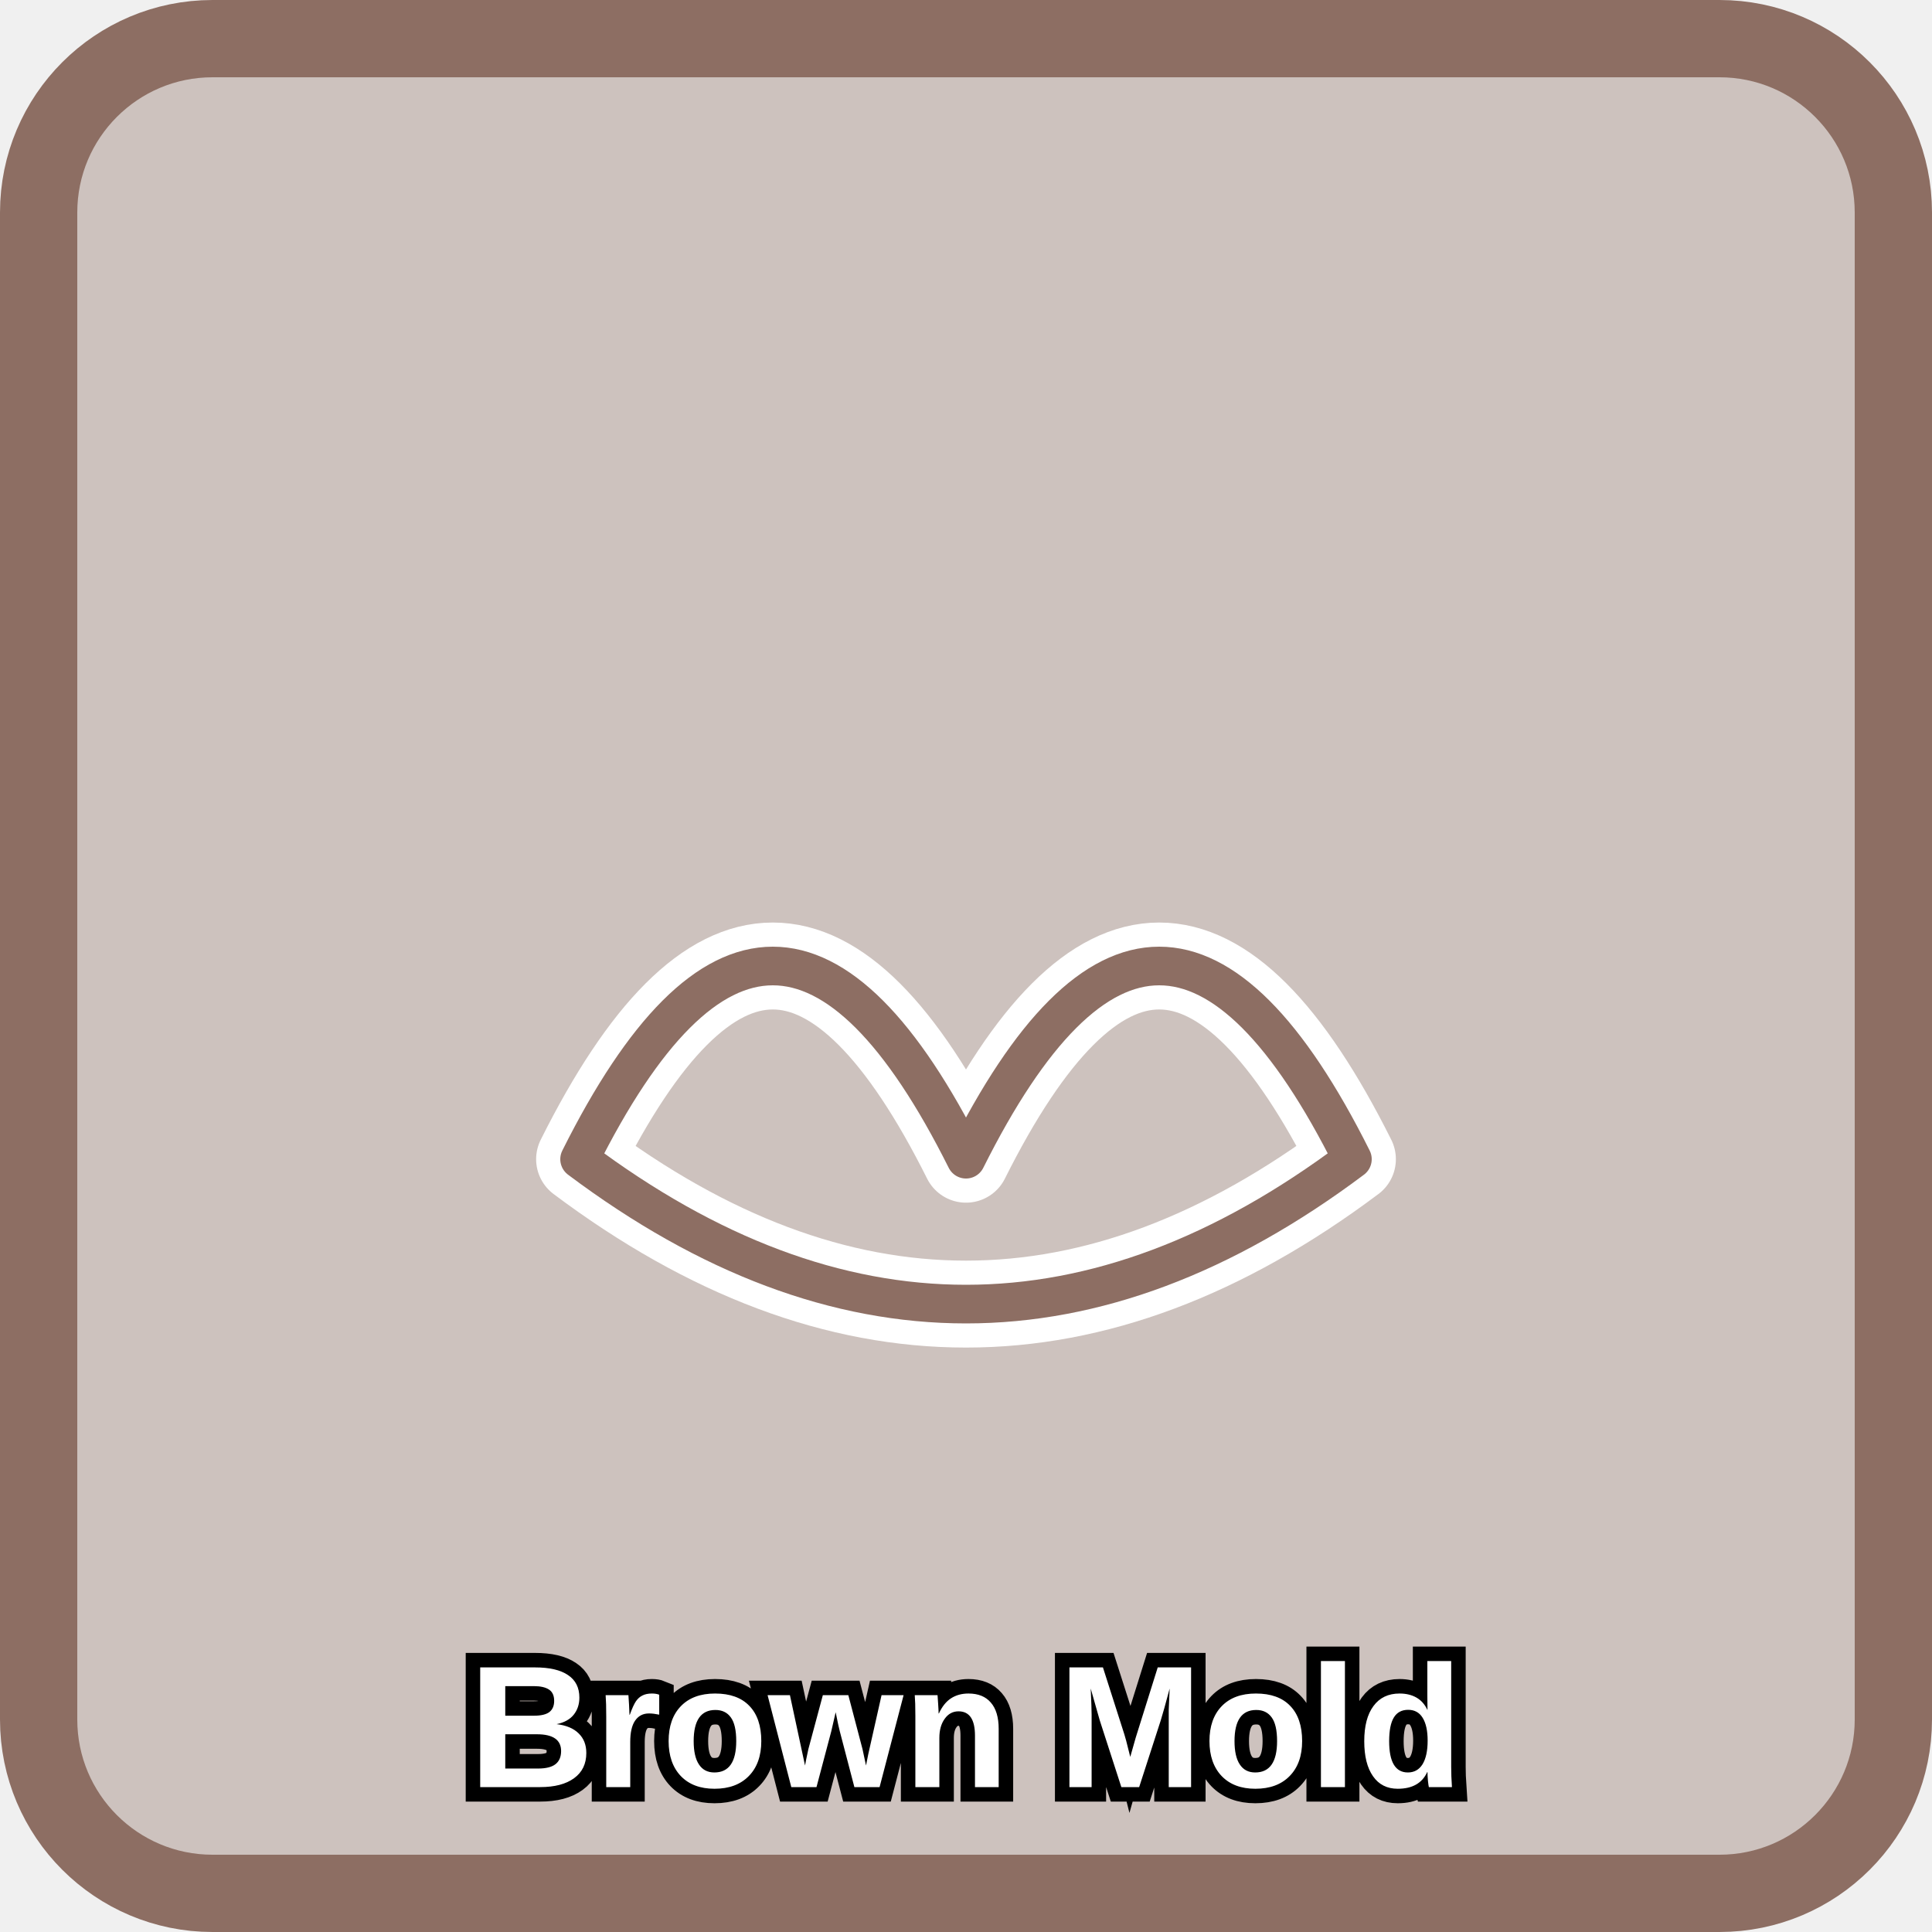
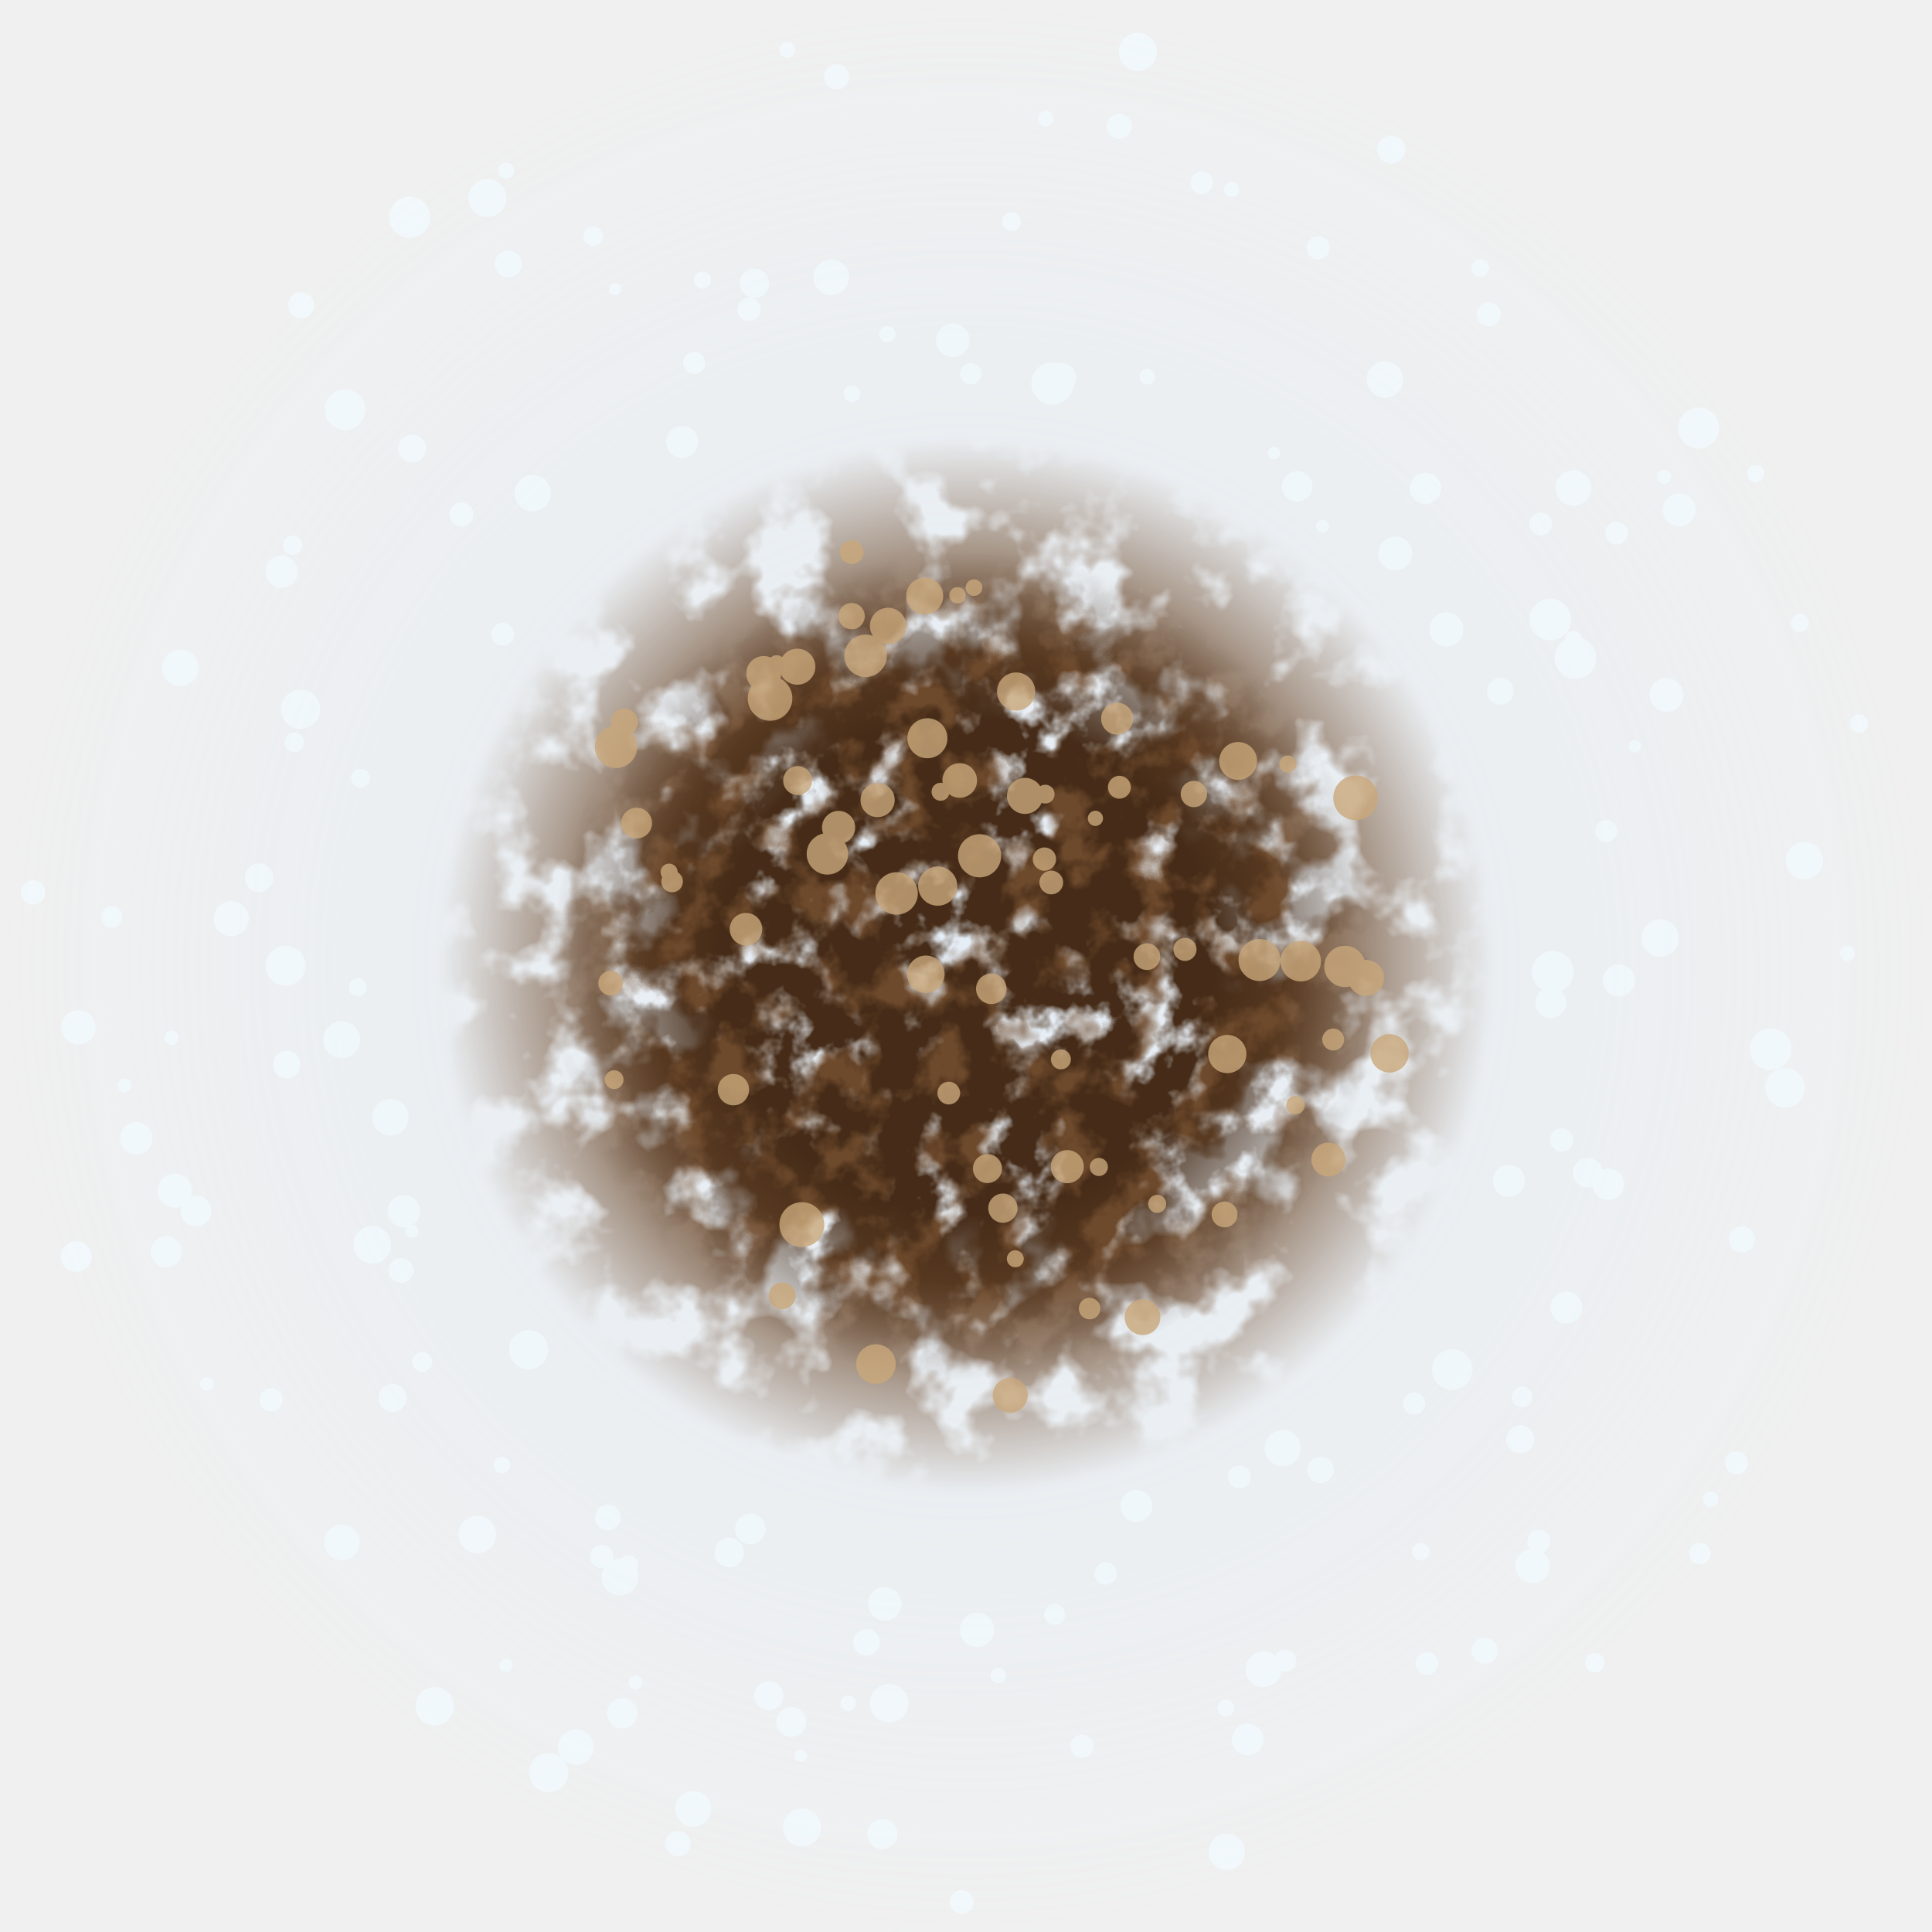
- <svg xmlns="http://www.w3.org/2000/svg" width="200" height="200" viewBox="0 0 200 200">
-   <rect x="4" y="4" width="192" height="192" rx="18" fill="#8d6e63" fill-opacity="0.35" stroke="#8d6e63" stroke-width="8" />
-   <path d="M60 120 q20-40 40 0 q20-40 40 0 q-40 30-80 0Z" fill="none" stroke="#ffffff" stroke-width="9" stroke-linecap="round" stroke-linejoin="round" />
-   <path d="M60 120 q20-40 40 0 q20-40 40 0 q-40 30-80 0Z" fill="none" stroke="#8d6e63" stroke-width="4" stroke-linecap="round" stroke-linejoin="round" />
-   <text x="100" y="185" font-family="Arial, Helvetica, sans-serif" font-size="18" font-weight="700" fill="#ffffff" stroke="#000000" stroke-width="3" paint-order="stroke" text-anchor="middle">Brown Mold</text>
+ <svg xmlns="http://www.w3.org/2000/svg" width="512" height="512" viewBox="0 0 512 512">
+   <defs>
+     <radialGradient id="hole" cx="50%" cy="50%" r="60%">
+       <stop offset="0" stop-color="#050404" />
+       <stop offset="0.6" stop-color="#110d0b" />
+       <stop offset="1" stop-color="#2c241e" />
+     </radialGradient>
+     <linearGradient id="iron" x1="0" y1="0" x2="1" y2="1">
+       <stop offset="0" stop-color="#9aa3ab" />
+       <stop offset="0.45" stop-color="#5b636b" />
+       <stop offset="1" stop-color="#2a2f34" />
+     </linearGradient>
+     <linearGradient id="rust" x1="0" y1="0" x2="1" y2="1">
+       <stop offset="0" stop-color="#8f8a84" />
+       <stop offset="0.5" stop-color="#5e5048" />
+       <stop offset="1" stop-color="#3a2a22" />
+     </linearGradient>
+     <linearGradient id="wood" x1="0" y1="0" x2="0" y2="1">
+       <stop offset="0" stop-color="#a87444" />
+       <stop offset="1" stop-color="#6b4220" />
+     </linearGradient>
+     <linearGradient id="woodH" x1="0" y1="0" x2="1" y2="0">
+       <stop offset="0" stop-color="#a87444" />
+       <stop offset="1" stop-color="#6b4220" />
+     </linearGradient>
+     <linearGradient id="stone" x1="0" y1="0" x2="1" y2="1">
+       <stop offset="0" stop-color="#b3ada2" />
+       <stop offset="1" stop-color="#6f695f" />
+     </linearGradient>
+     <linearGradient id="slab" x1="0" y1="0" x2="1" y2="1">
+       <stop offset="0" stop-color="#a49d91" />
+       <stop offset="1" stop-color="#7b7469" />
+     </linearGradient>
+     <radialGradient id="ball" cx="35%" cy="32%" r="70%">
+       <stop offset="0" stop-color="#d8d2c6" />
+       <stop offset="0.5" stop-color="#8f887c" />
+       <stop offset="1" stop-color="#3b362f" />
+     </radialGradient>
+     <radialGradient id="steelBall" cx="35%" cy="30%" r="72%">
+       <stop offset="0" stop-color="#f4f7fa" />
+       <stop offset="0.35" stop-color="#9aa4ad" />
+       <stop offset="1" stop-color="#1e2328" />
+     </radialGradient>
+     <radialGradient id="spike" cx="40%" cy="38%" r="60%">
+       <stop offset="0" stop-color="#e6e2da" />
+       <stop offset="0.4" stop-color="#8c8478" />
+       <stop offset="1" stop-color="#2a2622" />
+     </radialGradient>
+     <radialGradient id="silver" cx="40%" cy="35%" r="70%">
+       <stop offset="0" stop-color="#ffffff" />
+       <stop offset="0.5" stop-color="#c3c9cf" />
+       <stop offset="1" stop-color="#6c747c" />
+     </radialGradient>
+     <radialGradient id="ruby" cx="40%" cy="35%" r="65%">
+       <stop offset="0" stop-color="#ff8a8a" />
+       <stop offset="1" stop-color="#8a0010" />
+     </radialGradient>
+     <filter id="rough" x="-10%" y="-10%" width="120%" height="120%">
+       <feTurbulence type="fractalNoise" baseFrequency="0.035" numOctaves="3" seed="7" />
+       <feDisplacementMap in="SourceGraphic" scale="14" />
+     </filter>
+     <filter id="rough2" x="-10%" y="-10%" width="120%" height="120%">
+       <feTurbulence type="fractalNoise" baseFrequency="0.08" numOctaves="2" seed="2" />
+       <feDisplacementMap in="SourceGraphic" scale="6" />
+     </filter>
+     <filter id="grain" x="0" y="0" width="100%" height="100%">
+       <feTurbulence type="fractalNoise" baseFrequency="0.9" numOctaves="2" seed="5" result="n" />
+       <feColorMatrix in="n" type="matrix" values="0 0 0 0 0  0 0 0 0 0  0 0 0 0 0  0 0 0 0.35 0" result="a" />
+       <feComposite in="a" in2="SourceGraphic" operator="in" result="g" />
+       <feMerge>
+         <feMergeNode in="SourceGraphic" />
+         <feMergeNode in="g" />
+       </feMerge>
+     </filter>
+     <filter id="shadow" x="-20%" y="-20%" width="140%" height="140%">
+       <feDropShadow dx="4" dy="6" stdDeviation="5" flood-color="#000" flood-opacity="0.55" />
+     </filter>
+     <filter id="glow" x="-50%" y="-50%" width="200%" height="200%">
+       <feGaussianBlur stdDeviation="6" result="b" />
+       <feMerge>
+         <feMergeNode in="b" />
+         <feMergeNode in="b" />
+         <feMergeNode in="SourceGraphic" />
+       </feMerge>
+     </filter>
+     <filter id="blur8">
+       <feGaussianBlur stdDeviation="8" />
+     </filter>
+     <filter id="blur3">
+       <feGaussianBlur stdDeviation="3" />
+     </filter>
+     <radialGradient id="fadeMask" cx="50%" cy="50%" r="50%">
+       <stop offset="0.55" stop-color="#fff" />
+       <stop offset="1" stop-color="#000" />
+     </radialGradient>
+     <mask id="fade">
+       <rect width="512" height="512" fill="url(#fadeMask)" />
+     </mask>
+   </defs>
+   <radialGradient id="aura1" cx="50%" cy="50%" r="50%">
+     <stop offset="0" stop-color="#cfe8ff" stop-opacity="0.35" />
+     <stop offset="1" stop-color="#cfe8ff" stop-opacity="0" />
+   </radialGradient>
+   <rect width="512" height="512" fill="url(#aura1)" />
+   <g fill="#f2fbff" opacity="0.7">
+     <circle cx="410.996" cy="265.692" r="4.075" />
+     <circle cx="45.418" cy="275.015" r="1.913" />
+     <circle cx="252.523" cy="90.217" r="4.426" />
+     <circle cx="399.904" cy="312.952" r="4.235" />
+     <circle cx="145.412" cy="469.744" r="5.185" />
+     <circle cx="220.287" cy="73.49" r="4.707" />
+     <circle cx="476.99" cy="165.075" r="2.429" />
+     <circle cx="301.156" cy="399.077" r="4.217" />
+     <circle cx="141.185" cy="130.692" r="4.782" />
+     <circle cx="75.964" cy="282.105" r="3.648" />
+     <circle cx="450.489" cy="411.725" r="2.861" />
+     <circle cx="212.55" cy="484.301" r="5.03" />
+     <circle cx="51.945" cy="320.914" r="4.07" />
+     <circle cx="478.192" cy="228.089" r="4.955" />
+     <circle cx="296.58" cy="33.479" r="3.314" />
+     <circle cx="193.251" cy="411.42" r="3.912" />
+     <circle cx="161.106" cy="402.142" r="3.393" />
+     <circle cx="208.646" cy="13.222" r="2.127" />
+     <circle cx="235.645" cy="451.357" r="5.108" />
+     <circle cx="473.045" cy="288.26" r="5.267" />
+     <circle cx="445.04" cy="135.075" r="4.363" />
+     <circle cx="328.416" cy="391.399" r="3.002" />
+     <circle cx="429.035" cy="259.832" r="4.242" />
+     <circle cx="129.199" cy="52.466" r="5.042" />
+     <circle cx="416.953" cy="129.338" r="4.717" />
+     <circle cx="343.775" cy="128.911" r="4.027" />
+     <circle cx="374.747" cy="371.964" r="2.912" />
+     <circle cx="293.022" cy="416.996" r="2.953" />
+     <circle cx="162.998" cy="76.667" r="1.621" />
+     <circle cx="229.644" cy="435.223" r="3.547" />
+     <circle cx="339.934" cy="383.77" r="4.757" />
+     <circle cx="394.555" cy="83.282" r="3.186" />
+     <circle cx="134.107" cy="441.365" r="1.732" />
+     <circle cx="78.005" cy="196.726" r="2.62" />
+     <circle cx="268.051" cy="58.749" r="2.497" />
+     <circle cx="411.519" cy="257.573" r="5.513" />
+     <circle cx="257.28" cy="99.03" r="2.833" />
+     <circle cx="166.583" cy="414.69" r="2.546" />
+     <circle cx="79.638" cy="187.962" r="5.219" />
+     <circle cx="330.644" cy="460.999" r="4.17" />
+     <circle cx="47.794" cy="176.985" r="4.838" />
+     <circle cx="349.939" cy="389.562" r="3.484" />
+     <circle cx="406.121" cy="415" r="4.551" />
+     <circle cx="224.796" cy="451.337" r="2.058" />
+     <circle cx="417.515" cy="174.375" r="5.539" />
+     <circle cx="71.831" cy="370.974" r="3.068" />
+     <circle cx="221.727" cy="20.371" r="3.352" />
+     <circle cx="133.054" cy="388.235" r="2.21" />
+     <circle cx="304.011" cy="99.844" r="2.044" />
+     <circle cx="106.304" cy="336.681" r="3.254" />
+     <circle cx="168.44" cy="445.865" r="1.836" />
+     <circle cx="186.196" cy="74.234" r="2.287" />
+     <circle cx="397.616" cy="183.216" r="3.501" />
+     <circle cx="440.99" cy="126.342" r="1.874" />
+     <circle cx="109.141" cy="326.242" r="1.746" />
+     <circle cx="407.82" cy="408.477" r="3.067" />
+     <circle cx="198.864" cy="405.189" r="4.038" />
+     <circle cx="278.891" cy="101.637" r="5.569" />
+     <circle cx="254.866" cy="504.054" r="3.131" />
+     <circle cx="77.532" cy="144.467" r="2.561" />
+     <circle cx="408.296" cy="138.882" r="3.039" />
+     <circle cx="286.77" cy="462.772" r="3.062" />
+     <circle cx="415.139" cy="346.515" r="4.238" />
+     <circle cx="203.76" cy="449.384" r="3.856" />
+     <circle cx="75.692" cy="255.946" r="5.285" />
+     <circle cx="420.783" cy="310.831" r="3.913" />
+     <circle cx="433.257" cy="197.798" r="1.623" />
+     <circle cx="326.373" cy="50.222" r="2.028" />
+     <circle cx="402.895" cy="381.426" r="3.723" />
+     <circle cx="164.273" cy="417.934" r="4.865" />
+     <circle cx="98.638" cy="329.889" r="4.996" />
+     <circle cx="301.51" cy="13.743" r="5.063" />
+     <circle cx="410.832" cy="164.19" r="5.517" />
+     <circle cx="258.926" cy="431.928" r="4.536" />
+     <circle cx="54.87" cy="366.782" r="1.785" />
+     <circle cx="492.676" cy="191.752" r="2.41" />
+     <circle cx="107.052" cy="320.98" r="4.284" />
+     <circle cx="152.588" cy="463.046" r="4.711" />
+     <circle cx="441.627" cy="184.178" r="4.502" />
+     <circle cx="20.242" cy="333.009" r="4.07" />
+     <circle cx="61.257" cy="243.464" r="4.661" />
+     <circle cx="44.044" cy="331.715" r="4.116" />
+     <circle cx="369.746" cy="146.671" r="4.48" />
+     <circle cx="277.178" cy="31.426" r="2.065" />
+     <circle cx="378.143" cy="440.831" r="3.022" />
+     <circle cx="29.605" cy="243.014" r="2.855" />
+     <circle cx="183.94" cy="96.169" r="2.917" />
+     <circle cx="103.481" cy="296.082" r="4.827" />
+     <circle cx="209.678" cy="456.338" r="3.969" />
+     <circle cx="325.108" cy="490.761" r="4.822" />
+     <circle cx="264.537" cy="444.029" r="2.056" />
+     <circle cx="383.315" cy="166.787" r="4.498" />
+     <circle cx="109.214" cy="118.862" r="3.696" />
+     <circle cx="159.462" cy="412.487" r="3.086" />
+     <circle cx="91.44" cy="108.564" r="5.396" />
+     <circle cx="426.216" cy="313.847" r="4.17" />
+     <circle cx="212.2" cy="465.272" r="1.642" />
+     <circle cx="164.921" cy="454.061" r="4.017" />
+     <circle cx="180.758" cy="117.126" r="4.206" />
+     <circle cx="460.166" cy="387.644" r="3.031" />
+     <circle cx="279.497" cy="427.833" r="2.765" />
+     <circle cx="46.319" cy="315.518" r="4.541" />
+     <circle cx="183.717" cy="479.387" r="4.759" />
+     <circle cx="376.515" cy="411.181" r="2.306" />
+     <circle cx="36.1" cy="301.67" r="4.305" />
+     <circle cx="318.499" cy="48.458" r="2.974" />
+     <circle cx="126.53" cy="406.681" r="4.99" />
+     <circle cx="340.584" cy="440.065" r="2.917" />
+     <circle cx="377.758" cy="129.426" r="4.153" />
+     <circle cx="465.284" cy="125.542" r="2.307" />
+     <circle cx="235.169" cy="88.554" r="2.129" />
+     <circle cx="68.631" cy="232.632" r="3.783" />
+     <circle cx="199.927" cy="75.062" r="3.889" />
+     <circle cx="90.562" cy="275.531" r="4.884" />
+     <circle cx="198.486" cy="81.997" r="3.101" />
+     <circle cx="337.643" cy="120.073" r="1.629" />
+     <circle cx="90.613" cy="408.758" r="4.698" />
+     <circle cx="416.983" cy="169.44" r="2.25" />
+     <circle cx="350.456" cy="139.445" r="1.7" />
+     <circle cx="108.576" cy="57.582" r="5.463" />
+     <circle cx="422.631" cy="440.653" r="2.585" />
+     <circle cx="74.602" cy="151.495" r="4.266" />
+     <circle cx="133.232" cy="168.073" r="3.004" />
+     <circle cx="367.022" cy="100.574" r="4.818" />
+     <circle cx="225.777" cy="104.352" r="2.204" />
+     <circle cx="368.705" cy="39.657" r="3.723" />
+     <circle cx="157.181" cy="62.602" r="2.588" />
+     <circle cx="8.776" cy="236.507" r="3.223" />
+     <circle cx="104.049" cy="370.478" r="3.711" />
+     <circle cx="94.804" cy="261.63" r="2.37" />
+     <circle cx="111.89" cy="360.909" r="2.642" />
+     <circle cx="461.572" cy="328.477" r="3.47" />
+     <circle cx="450.168" cy="113.438" r="5.436" />
+     <circle cx="453.359" cy="397.284" r="2.056" />
+     <circle cx="489.597" cy="252.667" r="1.999" />
+     <circle cx="425.656" cy="220.235" r="2.901" />
+     <circle cx="115.213" cy="452.162" r="5.085" />
+     <circle cx="349.297" cy="65.712" r="3.072" />
+     <circle cx="234.496" cy="425.044" r="4.425" />
+     <circle cx="95.55" cy="206.222" r="2.472" />
+     <circle cx="233.821" cy="486.082" r="3.982" />
+     <circle cx="140.109" cy="357.684" r="5.183" />
+     <circle cx="393.439" cy="437.456" r="3.438" />
+     <circle cx="281.203" cy="100.137" r="3.969" />
+     <circle cx="439.99" cy="248.591" r="4.957" />
+     <circle cx="403.393" cy="370.209" r="2.726" />
+     <circle cx="20.795" cy="272.261" r="4.559" />
+     <circle cx="33.041" cy="287.612" r="1.835" />
+     <circle cx="324.88" cy="452.662" r="2.247" />
+     <circle cx="384.87" cy="362.968" r="5.358" />
+     <circle cx="134.13" cy="45.23" r="2.14" />
+     <circle cx="122.267" cy="136.31" r="3.156" />
+     <circle cx="179.669" cy="488.598" r="3.36" />
+     <circle cx="428.42" cy="141.28" r="3.004" />
+     <circle cx="79.807" cy="80.909" r="3.471" />
+     <circle cx="392.294" cy="71.016" r="2.358" />
+     <circle cx="413.819" cy="302.096" r="3.072" />
+     <circle cx="134.706" cy="69.969" r="3.549" />
+     <circle cx="334.818" cy="442.371" r="4.733" />
+     <circle cx="469.241" cy="278.052" r="5.529" />
+   </g>
+   <filter id="patch2" x="0" y="0" width="100%" height="100%" color-interpolation-filters="sRGB">
+     <feTurbulence type="fractalNoise" baseFrequency="0.05" numOctaves="4" seed="4" />
+     <feColorMatrix type="matrix" values="0 0 0 0 0.431  0 0 0 0 0.29  0 0 0 0 0.173  5.2 0 0 0 -1.73" />
+   </filter>
+   <radialGradient id="pg4" cx="256" cy="256" r="140" gradientUnits="userSpaceOnUse">
+     <stop offset="0.6" stop-color="#fff" />
+     <stop offset="1" stop-color="#000" />
+   </radialGradient>
+   <mask id="pm3">
+     <rect width="512" height="512" fill="url(#pg4)" />
+   </mask>
+   <rect width="512" height="512" filter="url(#patch2)" mask="url(#pm3)" />
+   <filter id="patch5" x="0" y="0" width="100%" height="100%" color-interpolation-filters="sRGB">
+     <feTurbulence type="fractalNoise" baseFrequency="0.09" numOctaves="4" seed="9" />
+     <feColorMatrix type="matrix" values="0 0 0 0 0.275  0 0 0 0 0.173  0 0 0 0 0.094  4.4 0 0 0 -1.41" />
+   </filter>
+   <radialGradient id="pg7" cx="256" cy="256" r="110" gradientUnits="userSpaceOnUse">
+     <stop offset="0.6" stop-color="#fff" />
+     <stop offset="1" stop-color="#000" />
+   </radialGradient>
+   <mask id="pm6">
+     <rect width="512" height="512" fill="url(#pg7)" />
+   </mask>
+   <rect width="512" height="512" filter="url(#patch5)" mask="url(#pm6)" />
+   <g fill="#c9a77a" opacity="0.8">
+     <circle cx="356.406" cy="256.104" r="5.471" />
+     <circle cx="222.236" cy="219.288" r="4.393" />
+     <circle cx="314.037" cy="251.593" r="3.061" />
+     <circle cx="237.608" cy="236.769" r="5.631" />
+     <circle cx="162.757" cy="286.12" r="2.491" />
+     <circle cx="281.152" cy="280.746" r="2.647" />
+     <circle cx="325.241" cy="279.332" r="5.069" />
+     <circle cx="194.36" cy="288.772" r="4.157" />
+     <circle cx="259.598" cy="226.788" r="5.725" />
+     <circle cx="245.049" cy="157.952" r="4.9" />
+     <circle cx="262.704" cy="262.042" r="4.046" />
+     <circle cx="333.787" cy="254.414" r="5.572" />
+     <circle cx="232.133" cy="361.496" r="5.247" />
+     <circle cx="232.572" cy="212.011" r="4.534" />
+     <circle cx="302.784" cy="349.07" r="4.728" />
+     <circle cx="197.687" cy="246.236" r="4.315" />
+     <circle cx="249.254" cy="209.828" r="2.386" />
+     <circle cx="368.25" cy="279.148" r="5.092" />
+     <circle cx="178.112" cy="233.602" r="2.867" />
+     <circle cx="276.794" cy="227.673" r="3.087" />
+     <circle cx="344.696" cy="254.726" r="5.369" />
+     <circle cx="225.677" cy="163.287" r="3.494" />
+     <circle cx="163.256" cy="197.929" r="5.612" />
+     <circle cx="177.322" cy="231.128" r="2.268" />
+     <circle cx="276.986" cy="210.453" r="2.499" />
+     <circle cx="258.119" cy="155.73" r="2.207" />
+     <circle cx="303.947" cy="253.527" r="3.537" />
+     <circle cx="211.376" cy="206.852" r="3.83" />
+     <circle cx="261.692" cy="309.689" r="3.843" />
+     <circle cx="267.724" cy="369.741" r="4.64" />
+     <circle cx="316.381" cy="210.422" r="3.485" />
+     <circle cx="269.283" cy="183.264" r="5.062" />
+     <circle cx="202.385" cy="178.482" r="4.623" />
+     <circle cx="245.773" cy="195.641" r="5.305" />
+     <circle cx="353.32" cy="275.492" r="2.912" />
+     <circle cx="362.01" cy="259.166" r="4.777" />
+     <circle cx="269.066" cy="333.587" r="2.25" />
+     <circle cx="235.349" cy="165.887" r="4.822" />
+     <circle cx="324.518" cy="321.846" r="3.42" />
+     <circle cx="245.367" cy="258.182" r="4.956" />
+     <circle cx="341.27" cy="202.483" r="2.252" />
+     <circle cx="229.384" cy="173.806" r="5.625" />
+     <circle cx="248.506" cy="234.832" r="5.195" />
+     <circle cx="211.303" cy="176.68" r="4.773" />
+     <circle cx="291.211" cy="309.264" r="2.408" />
+     <circle cx="306.672" cy="319.031" r="2.393" />
+     <circle cx="207.289" cy="343.406" r="3.569" />
+     <circle cx="343.303" cy="292.862" r="2.445" />
+     <circle cx="204.075" cy="185.088" r="5.913" />
+     <circle cx="296.652" cy="208.627" r="3.035" />
+     <circle cx="254.344" cy="206.833" r="4.587" />
+     <circle cx="288.747" cy="346.781" r="2.859" />
+     <circle cx="205.804" cy="175.845" r="2.217" />
+     <circle cx="290.292" cy="216.873" r="2.02" />
+     <circle cx="282.841" cy="309.172" r="4.384" />
+     <circle cx="359.258" cy="211.427" r="5.93" />
+     <circle cx="328.117" cy="201.656" r="5.02" />
+     <circle cx="165.441" cy="191.401" r="3.625" />
+     <circle cx="161.829" cy="260.539" r="3.257" />
+     <circle cx="296.054" cy="190.45" r="4.246" />
+     <circle cx="212.499" cy="324.54" r="5.951" />
+     <circle cx="168.715" cy="218.123" r="4.081" />
+     <circle cx="251.435" cy="289.682" r="3.011" />
+     <circle cx="352.052" cy="307.288" r="4.5" />
+     <circle cx="219.27" cy="226.282" r="5.491" />
+     <circle cx="225.734" cy="146.33" r="3.15" />
+     <circle cx="265.778" cy="320.175" r="3.874" />
+     <circle cx="253.74" cy="157.766" r="2.171" />
+     <circle cx="278.597" cy="233.87" r="3.144" />
+     <circle cx="271.632" cy="210.924" r="4.778" />
+   </g>
</svg>
